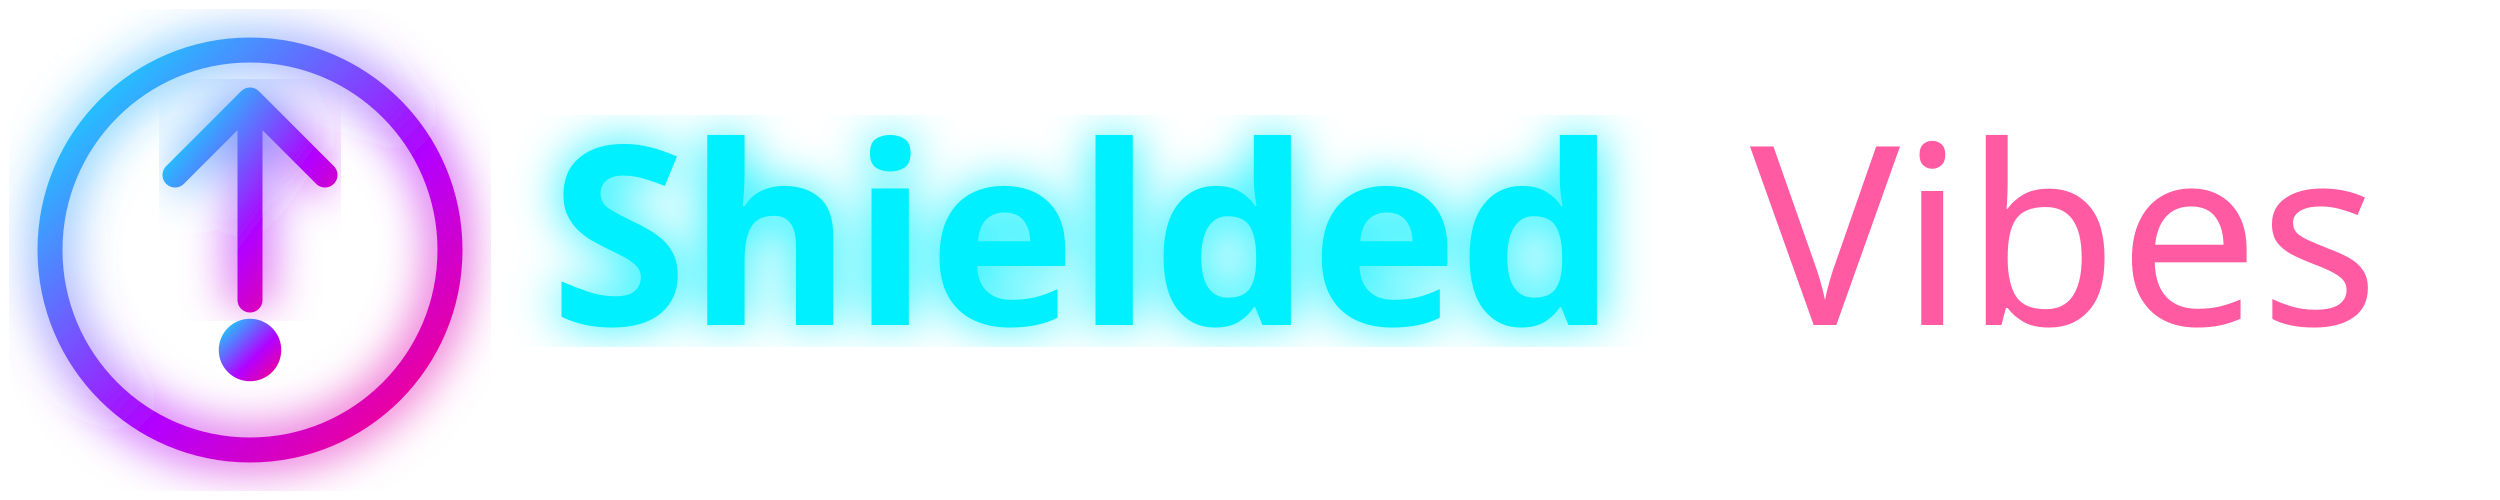
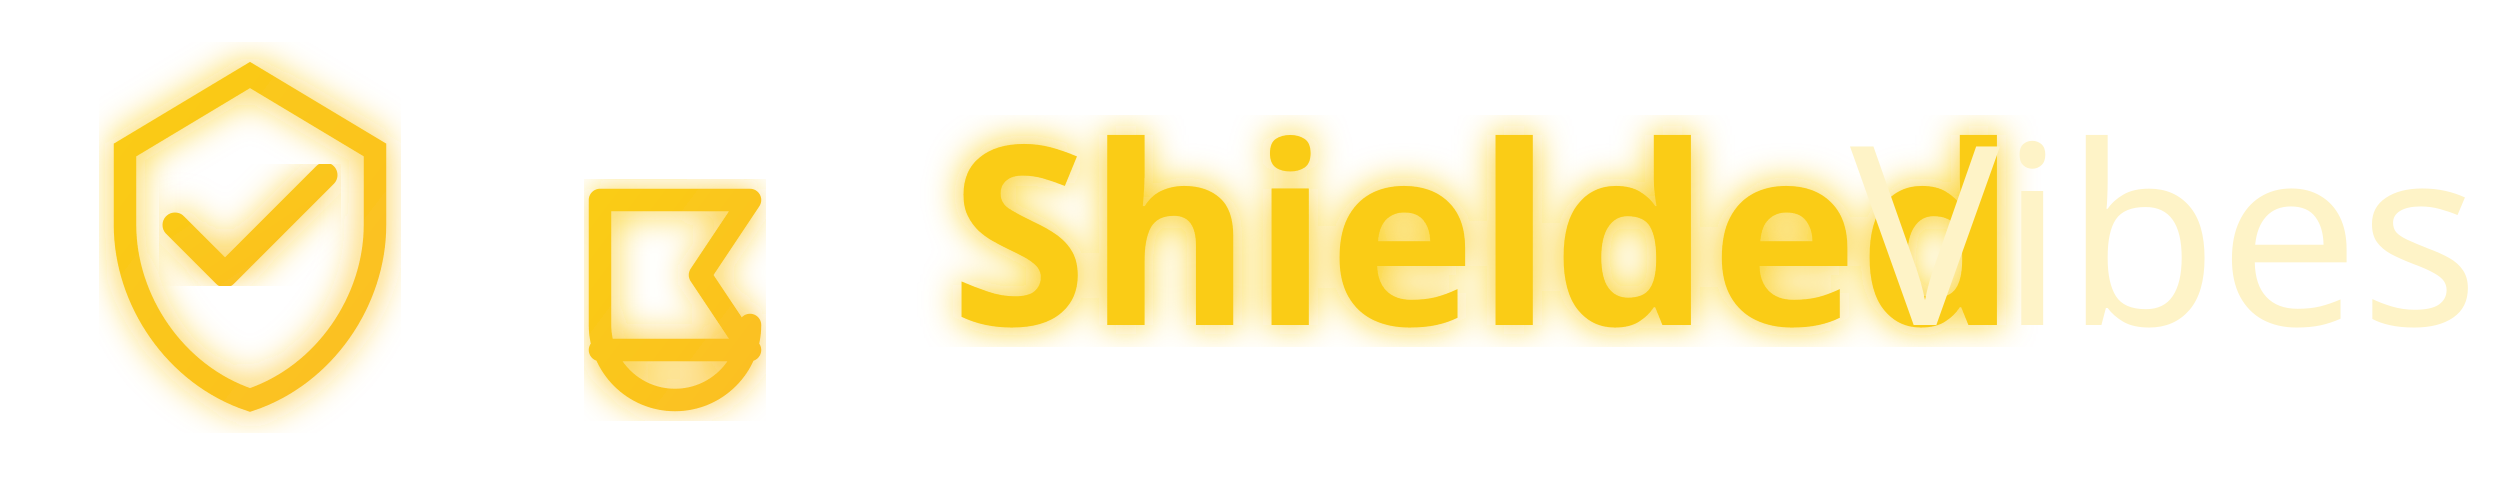
<svg xmlns="http://www.w3.org/2000/svg" viewBox="0 0 200 40">
  <defs>
    <linearGradient id="lg" x1="0%" y1="0%" x2="100%" y2="100%">
-       <stop offset="0%" stop-color="#00f0ff" />
-       <stop offset="60%" stop-color="#b300ff" />
-       <stop offset="100%" stop-color="#ff007a" />
+       <stop offset="0%" stop-color="#facc15" />
+       <stop offset="100%" stop-color="#fbbf24" />
    </linearGradient>
    <filter id="glow">
-       <feGaussianBlur stdDeviation="2" result="blur" />
+       <feGaussianBlur stdDeviation="1.5" result="blur" />
      <feMerge>
        <feMergeNode in="blur" />
        <feMergeNode in="SourceGraphic" />
      </feMerge>
    </filter>
  </defs>
-   <circle cx="20" cy="20" r="16" fill="none" stroke="url(#lg)" stroke-width="2" filter="url(#glow)" />
-   <path d="M20 8v16M14 14l6-6 6 6" fill="none" stroke="url(#lg)" stroke-width="2" stroke-linecap="round" stroke-linejoin="round" filter="url(#glow)" />
-   <circle cx="20" cy="28" r="2.5" fill="url(#lg)" />
-   <text x="44" y="26" fill="#00f0ff" font-family="'Outfit',sans-serif" font-weight="700" font-size="20" filter="url(#glow)">Shielded</text>
-   <text x="140" y="26" fill="#ff5aa2" font-family="'Outfit',sans-serif" font-weight="300" font-size="20">Vibes</text>
+   <path d="M10 12l10-6 10 6v6c0 6-4 12-10 14-6-2-10-8-10-14v-6z" fill="none" stroke="url(#lg)" stroke-width="1.8" filter="url(#glow)" />
+   <path d="M14 18l4 4 8-8" fill="none" stroke="url(#lg)" stroke-width="2" stroke-linecap="round" stroke-linejoin="round" filter="url(#glow)" />
+   <path d="M48 16v10a6 6 0 0012 0M48 16h12l-4 6 4 6H48" fill="none" stroke="url(#lg)" stroke-width="1.8" stroke-linecap="round" stroke-linejoin="round" filter="url(#glow)" />
+   <text x="76" y="26" fill="#facc15" font-family="'Outfit',sans-serif" font-weight="700" font-size="20" filter="url(#glow)">Shielded</text>
+   <text x="148" y="26" fill="#fef3c7" font-family="'Outfit',sans-serif" font-weight="300" font-size="20">Vibes</text>
</svg>
